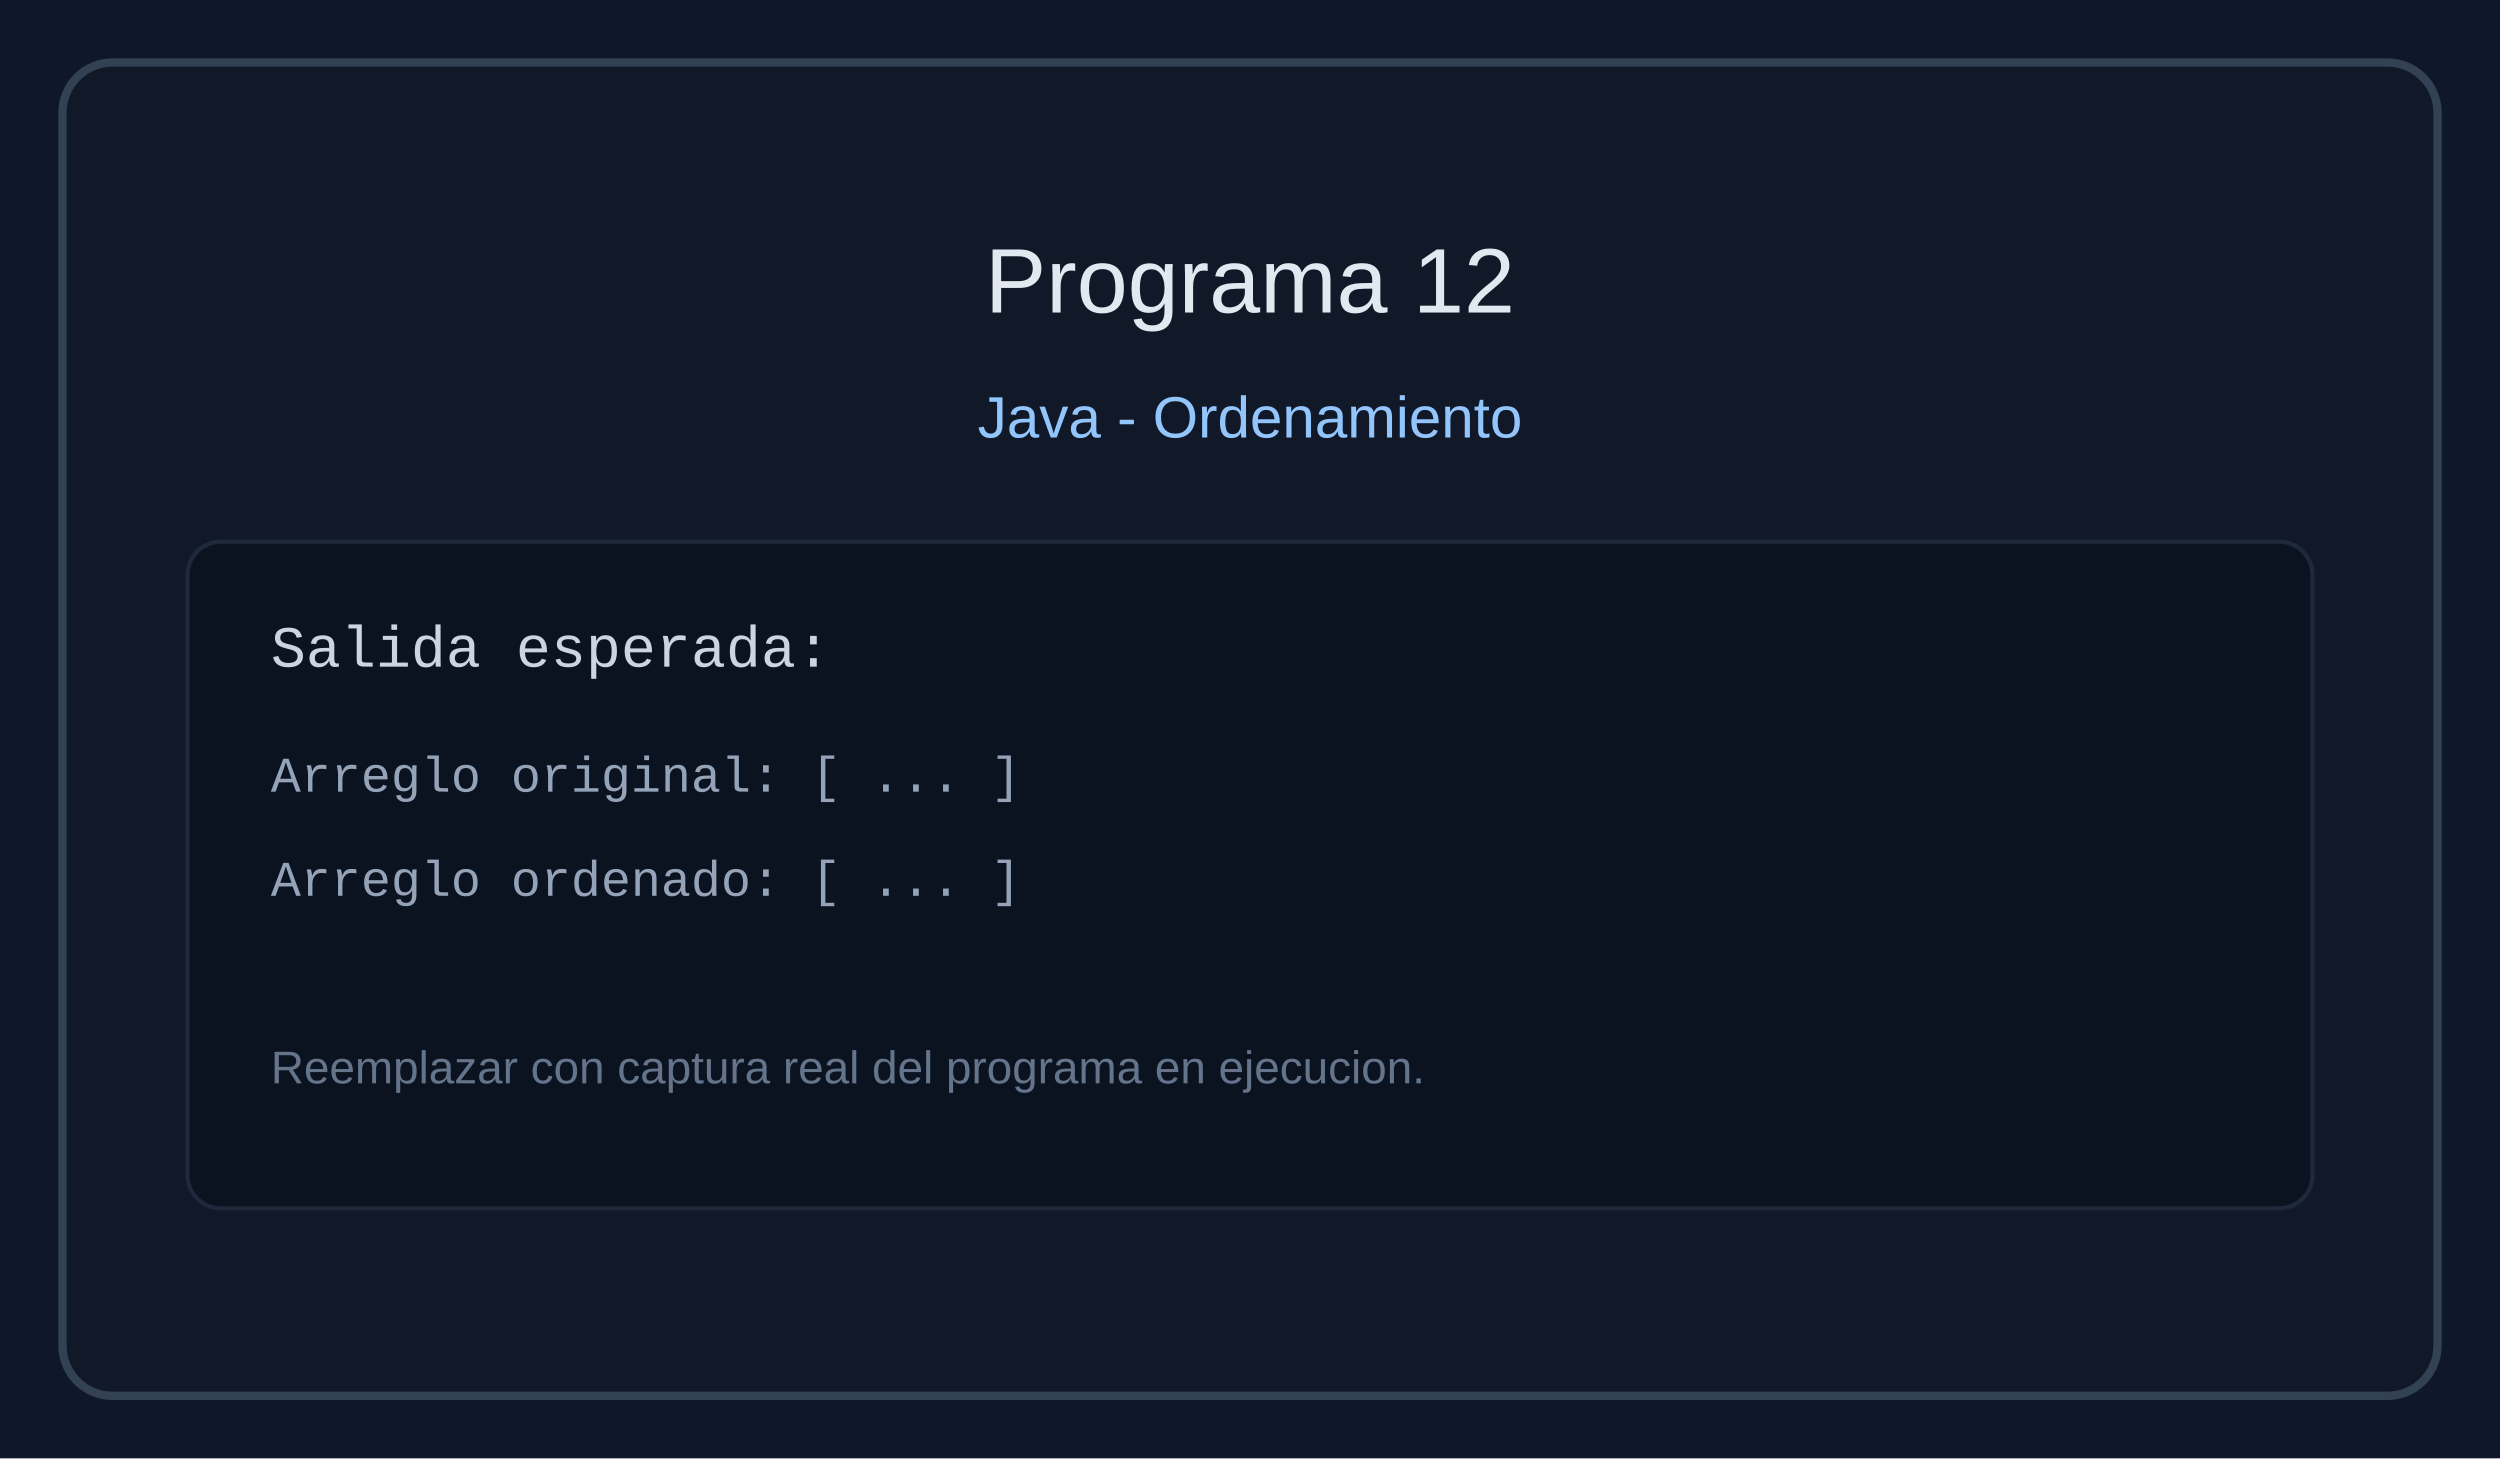
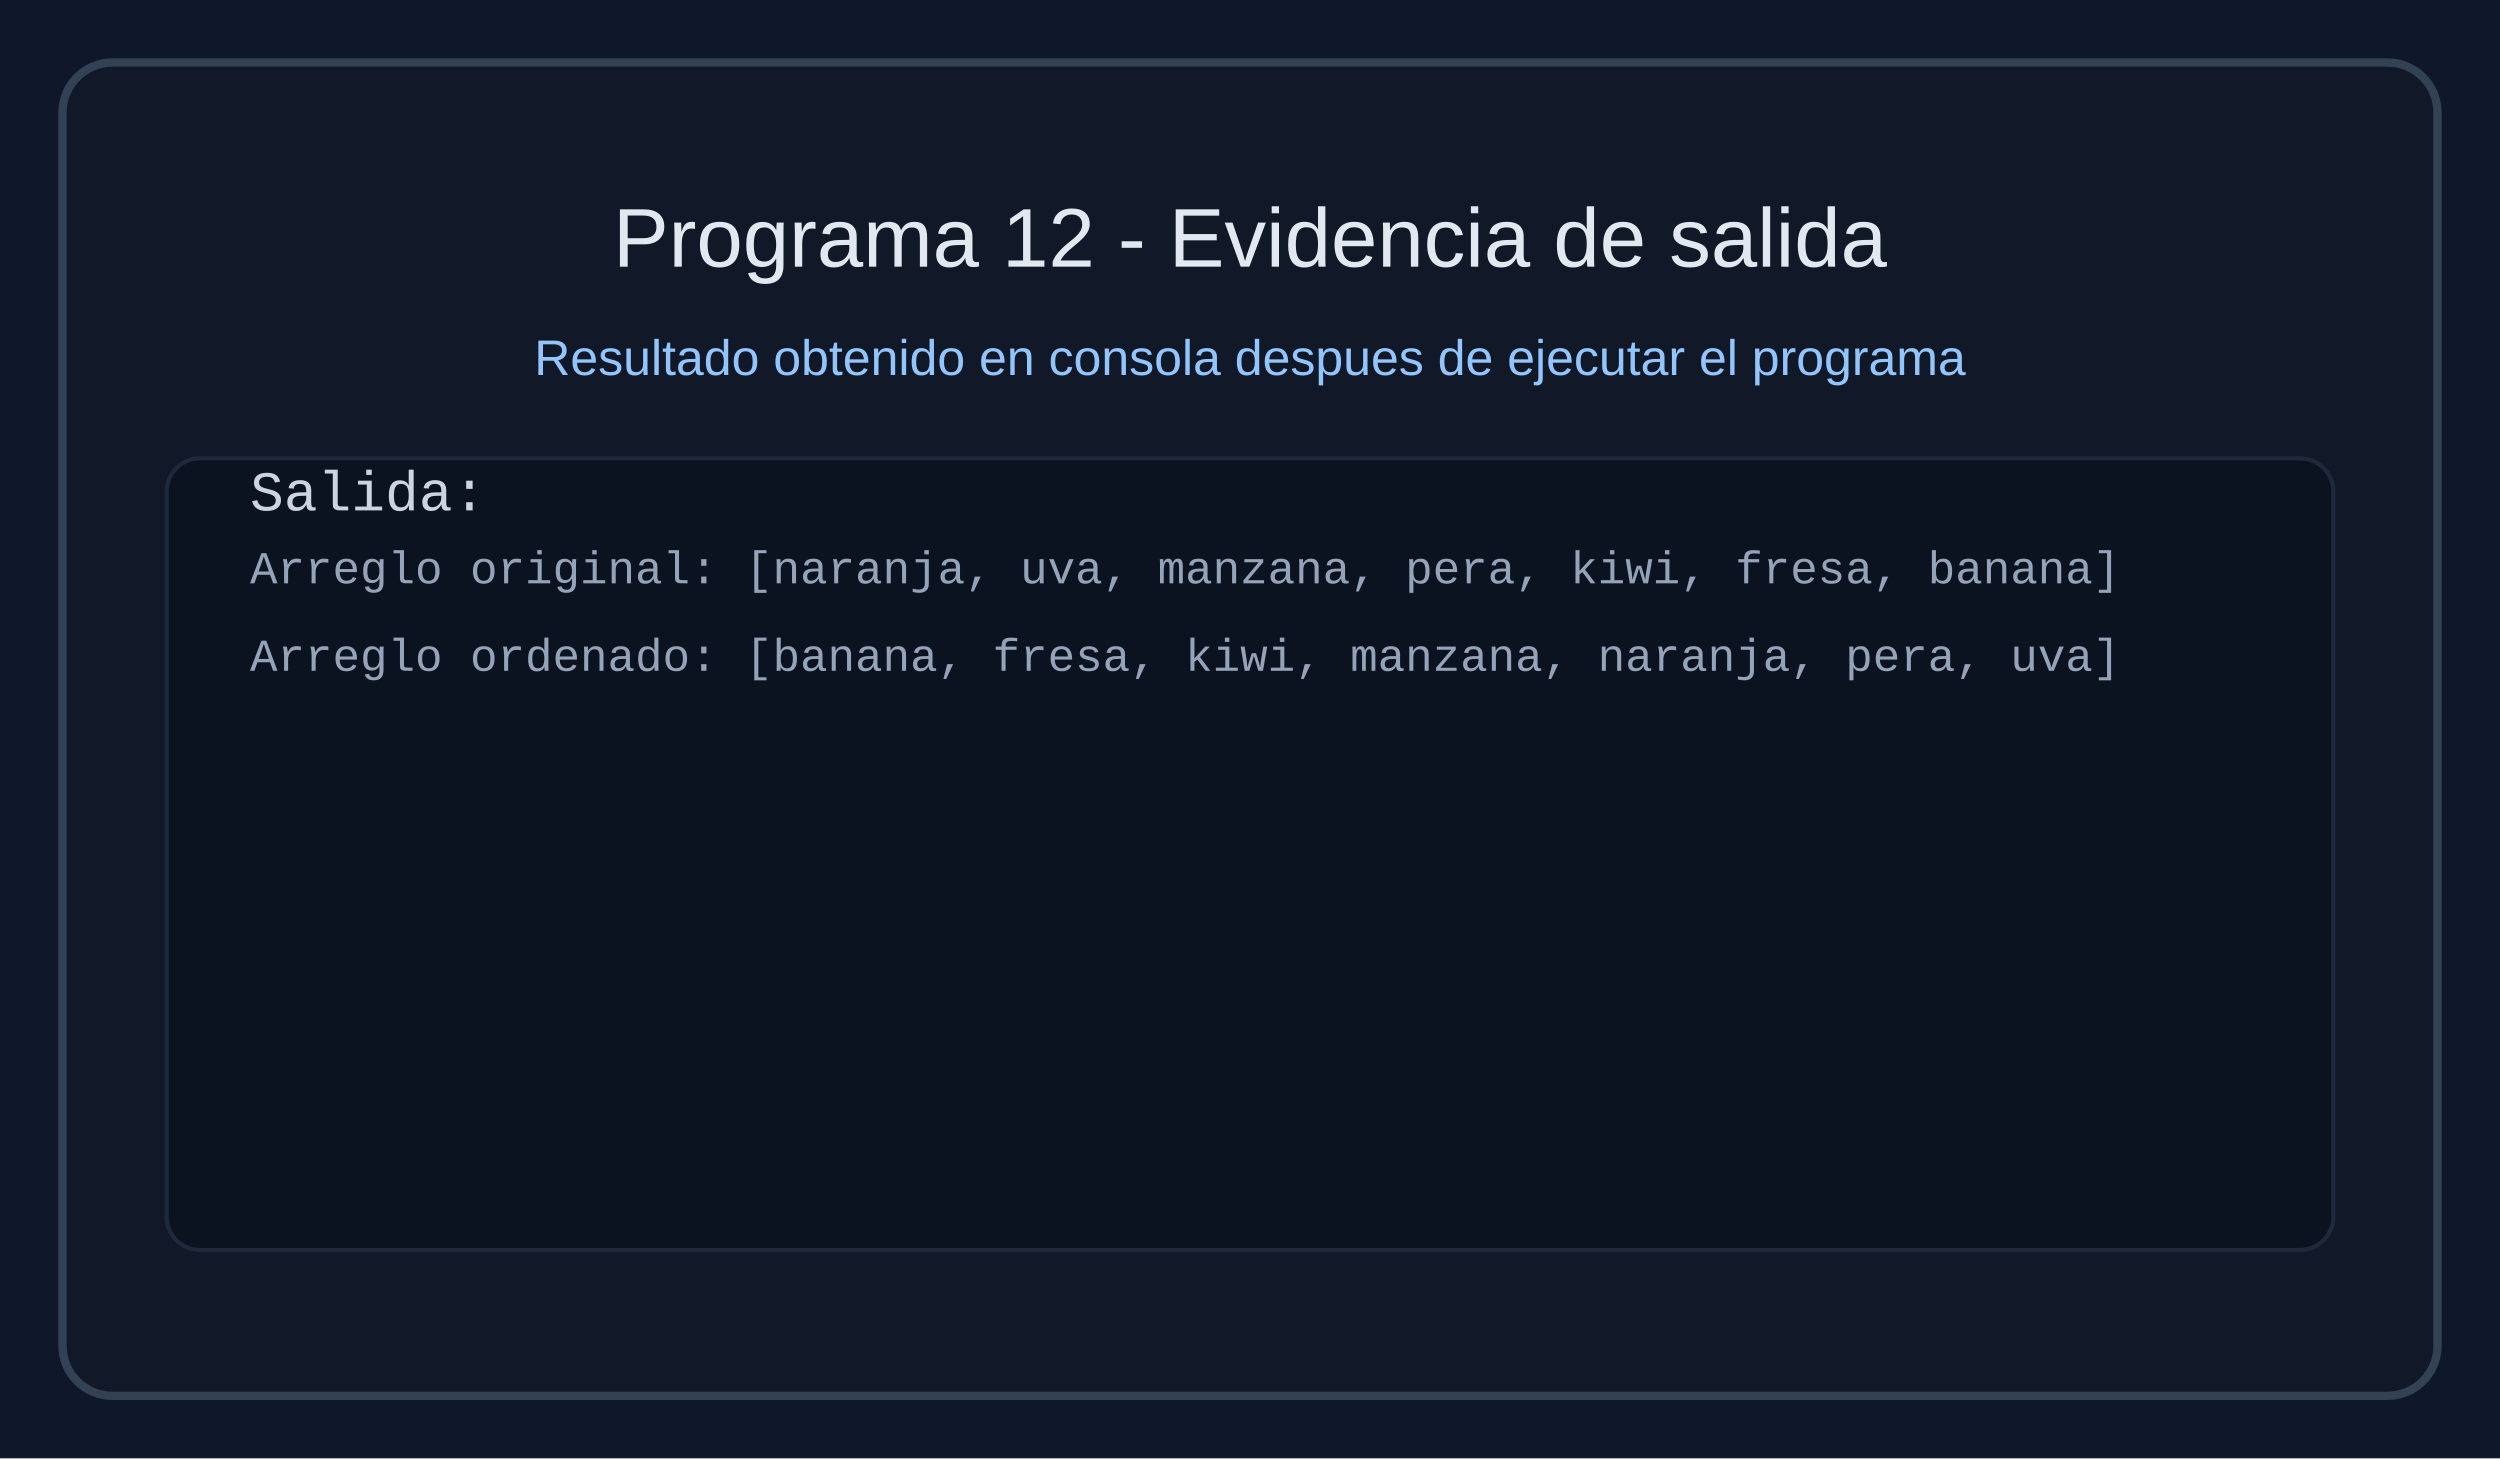
<svg xmlns="http://www.w3.org/2000/svg" width="1200" height="700" viewBox="0 0 1200 700" role="img" aria-labelledby="title desc">
  <rect width="1200" height="700" fill="#0f172a" />
  <rect x="30" y="30" width="1140" height="640" rx="24" fill="#111827" stroke="#334155" stroke-width="4" />
-   <text x="600" y="150" text-anchor="middle" fill="#e2e8f0" font-family="Arial, sans-serif" font-size="44">Programa 12</text>
-   <text x="600" y="210" text-anchor="middle" fill="#93c5fd" font-family="Arial, sans-serif" font-size="28">Java - Ordenamiento</text>
-   <rect x="90" y="260" width="1020" height="320" rx="16" fill="#0b1220" stroke="#1e293b" stroke-width="2" />
-   <text x="130" y="320" fill="#cbd5e1" font-family="Courier New, monospace" font-size="28">Salida esperada:</text>
-   <text x="130" y="380" fill="#94a3b8" font-family="Courier New, monospace" font-size="24">Arreglo original: [ ... ]</text>
-   <text x="130" y="430" fill="#94a3b8" font-family="Courier New, monospace" font-size="24">Arreglo ordenado: [ ... ]</text>
-   <text x="130" y="520" fill="#64748b" font-family="Arial, sans-serif" font-size="22">Reemplazar con captura real del programa en ejecucion.</text>
+   <text x="600" y="128" text-anchor="middle" fill="#e2e8f0" font-family="Arial, sans-serif" font-size="40">Programa 12 - Evidencia de salida</text>
+   <text x="600" y="180" text-anchor="middle" fill="#93c5fd" font-family="Arial, sans-serif" font-size="24">Resultado obtenido en consola despues de ejecutar el programa</text>
+   <rect x="80" y="220" width="1040" height="380" rx="16" fill="#0b1220" stroke="#1e293b" stroke-width="2" />
+   <text x="120" y="245" fill="#cbd5e1" font-family="Courier New, monospace" font-size="27">Salida:</text>
+   <text x="120" y="280" fill="#94a3b8" font-family="Courier New, monospace" font-size="22">Arreglo original: [naranja, uva, manzana, pera, kiwi, fresa, banana]</text>
+   <text x="120" y="322" fill="#94a3b8" font-family="Courier New, monospace" font-size="22">Arreglo ordenado: [banana, fresa, kiwi, manzana, naranja, pera, uva]</text>
</svg>
